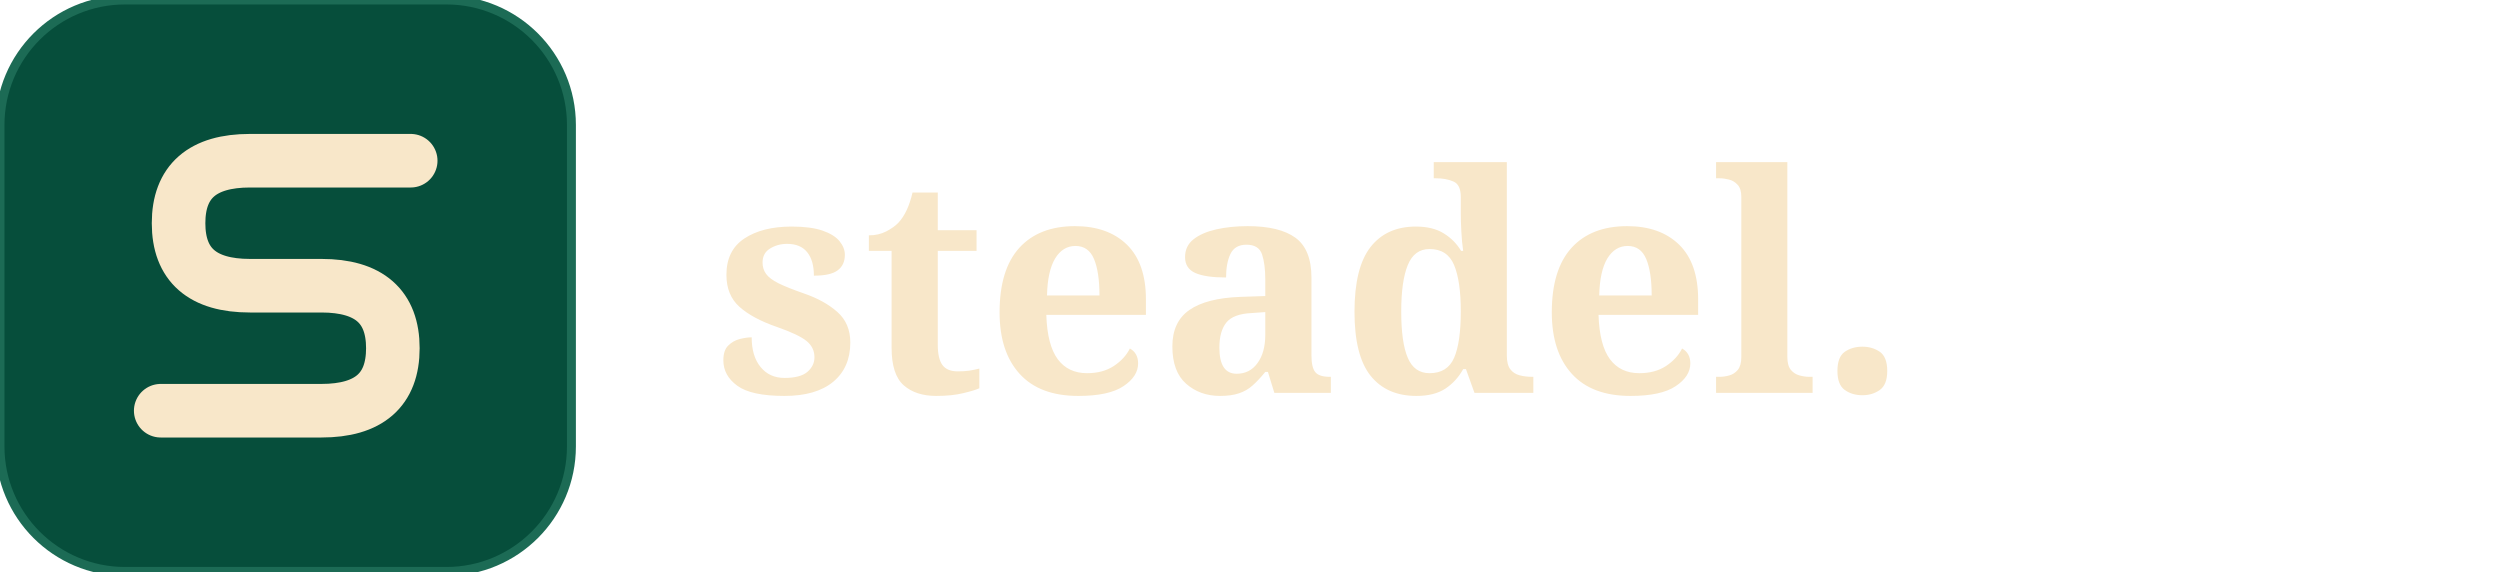
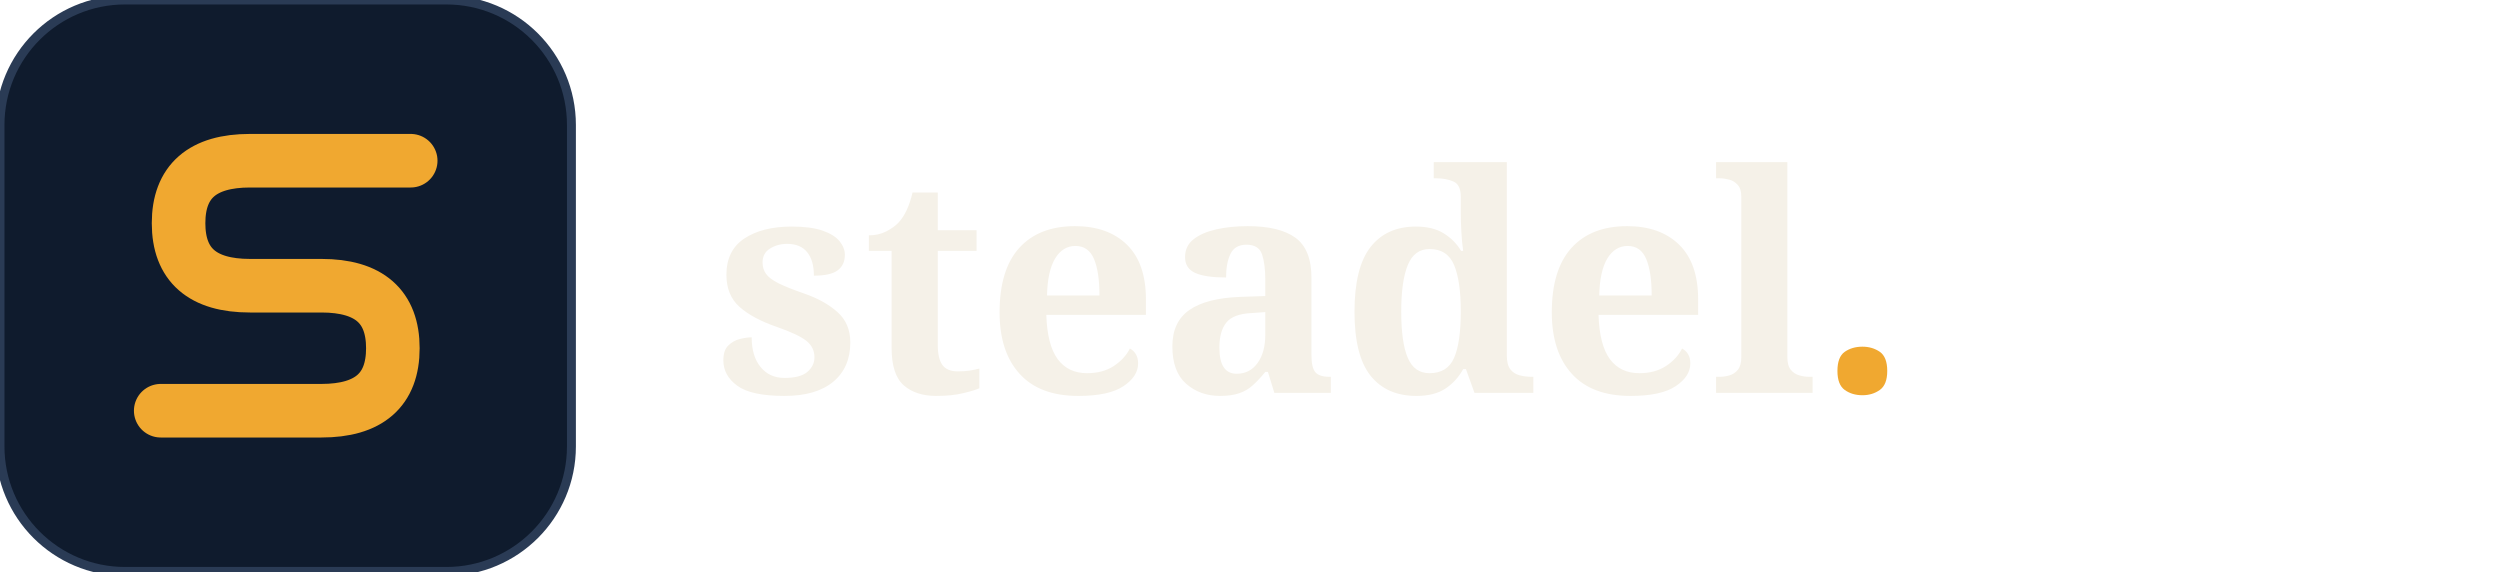
<svg xmlns="http://www.w3.org/2000/svg" viewBox="0 0 280 64" role="img" aria-label="Steadel">
-   <rect width="64" height="64" rx="14" fill="#064e3b" stroke="#1c6b55" stroke-width="1" />
-   <path d="M46 18 H28 Q20 18 20 25 Q20 32 28 32 H36 Q44 32 44 39 Q44 46 36 46 H18" fill="none" stroke="#f8e7c9" stroke-width="6" stroke-linecap="round" stroke-linejoin="round" />
-   <text x="80" y="44" font-family="Fraunces, Georgia, serif" font-weight="600" font-size="34" fill="#f8e7c9">steadel<tspan fill="#f8e7c9">.</tspan>
+   <rect width="64" height="64" rx="14" fill="#0f1b2d" stroke="#2a3b55" stroke-width="1" />
+   <path d="M46 18 H28 Q20 18 20 25 Q20 32 28 32 H36 Q44 32 44 39 Q44 46 36 46 H18" fill="none" stroke="#f0a830" stroke-width="6" stroke-linecap="round" stroke-linejoin="round" />
+   <text x="80" y="44" font-family="Fraunces, Georgia, serif" font-weight="600" font-size="34" fill="#f5f1e8">steadel<tspan fill="#f0a830">.</tspan>
  </text>
</svg>
